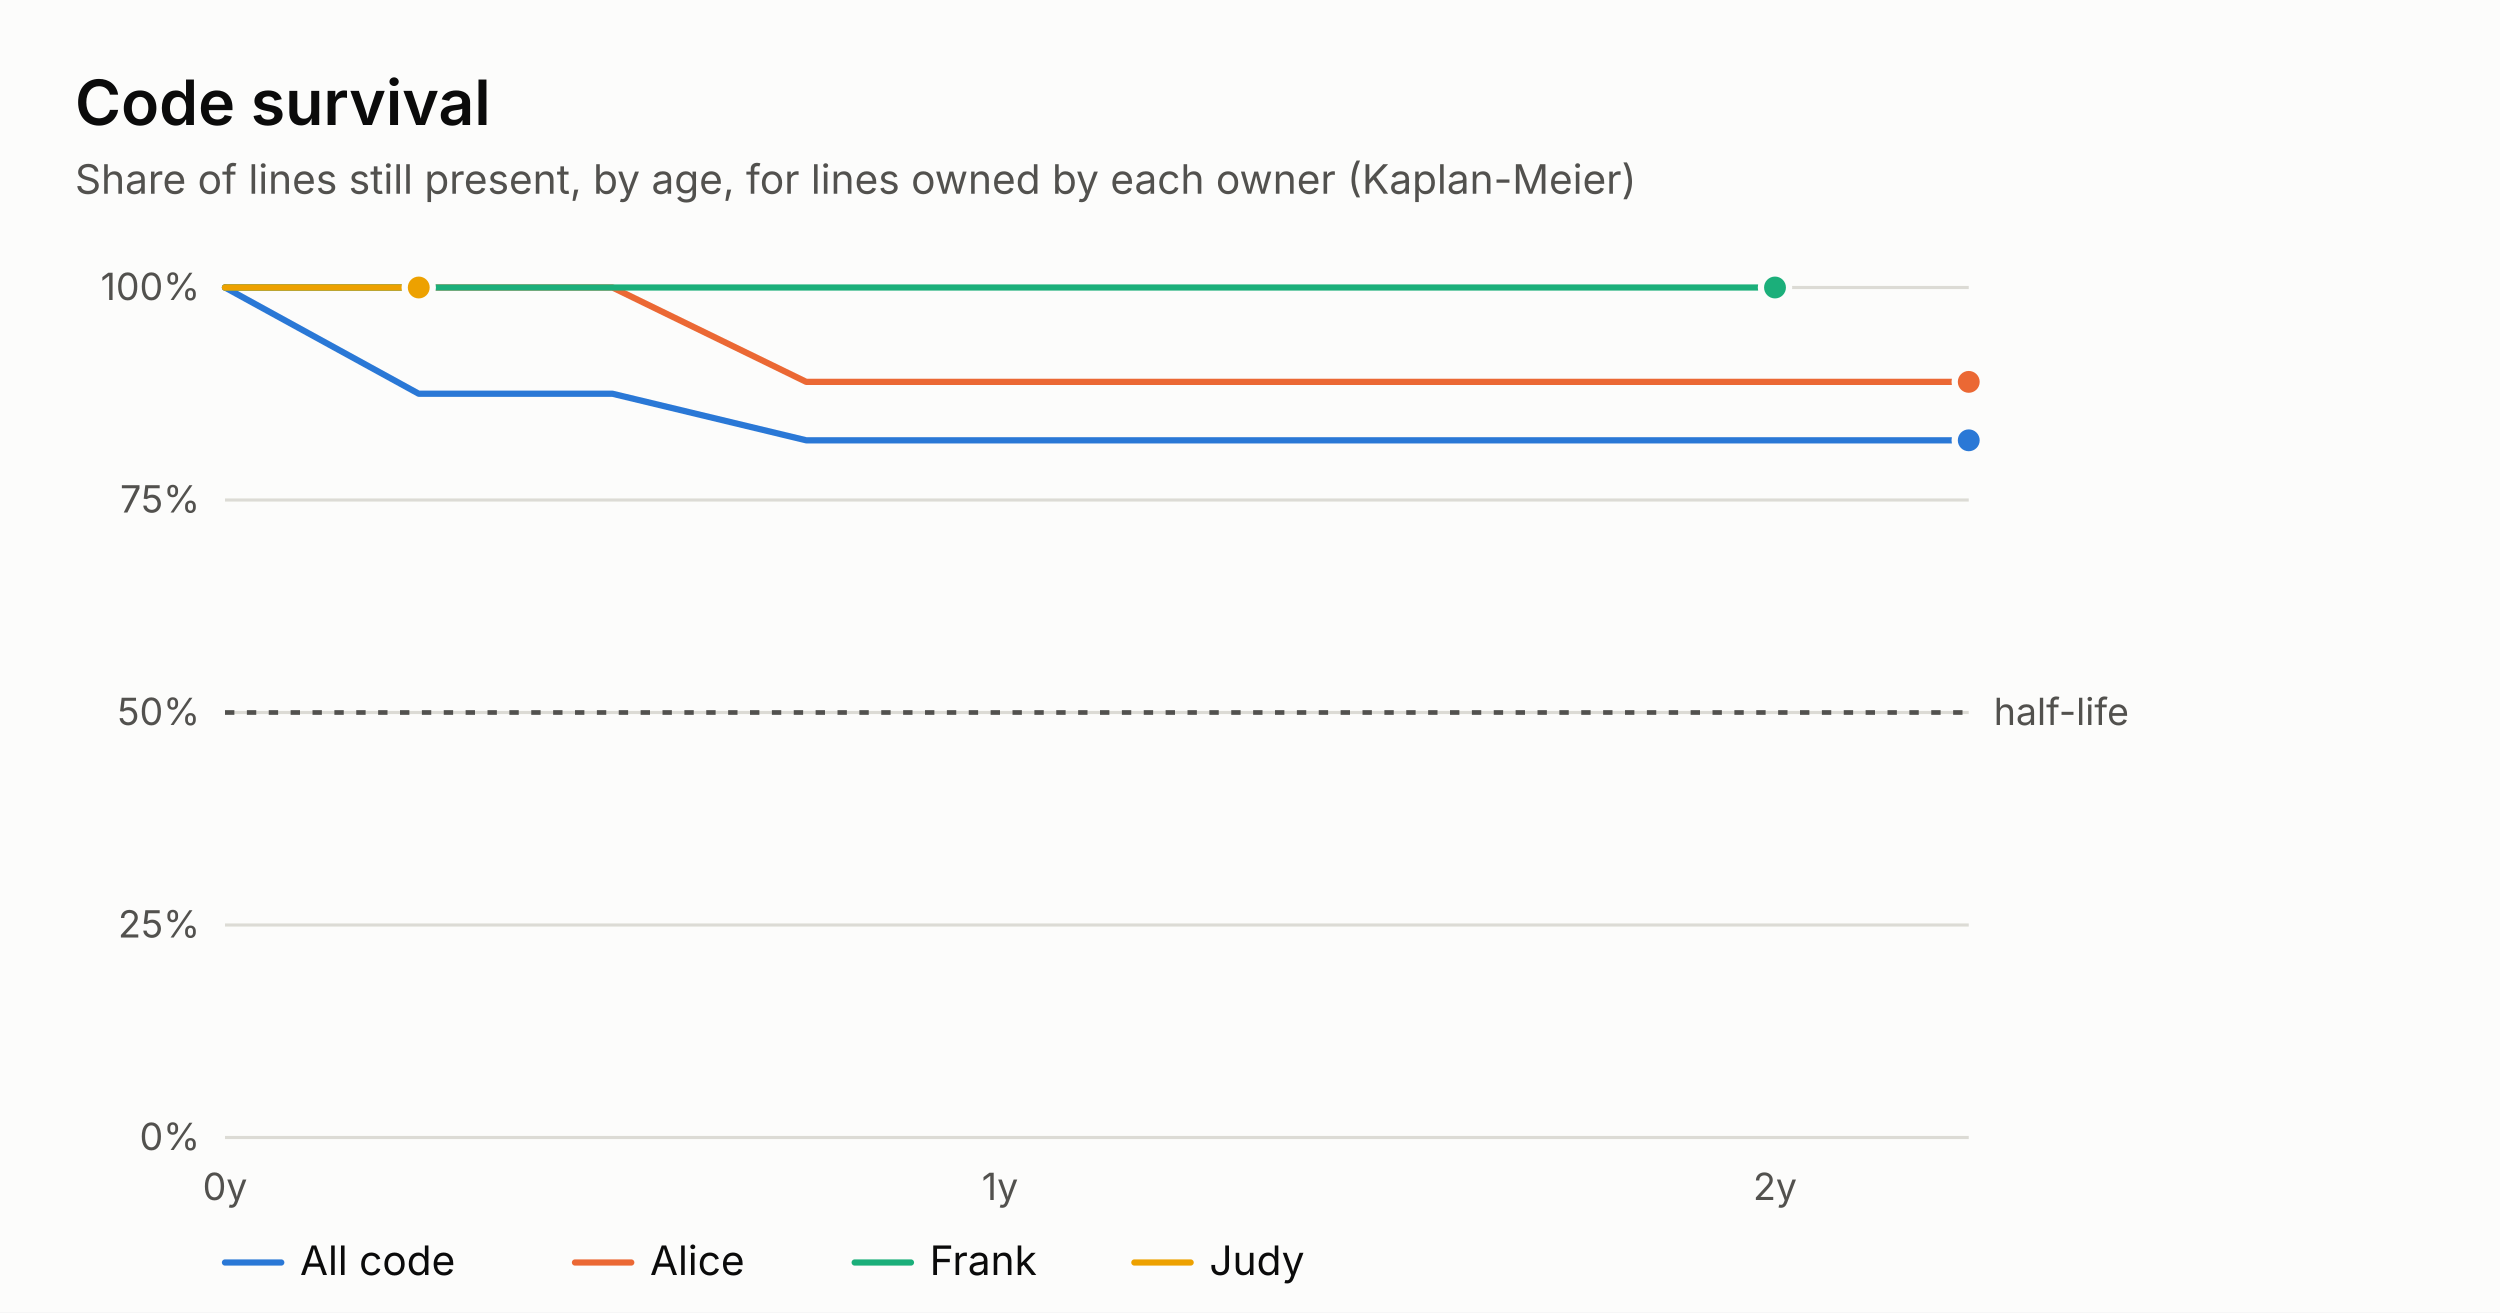
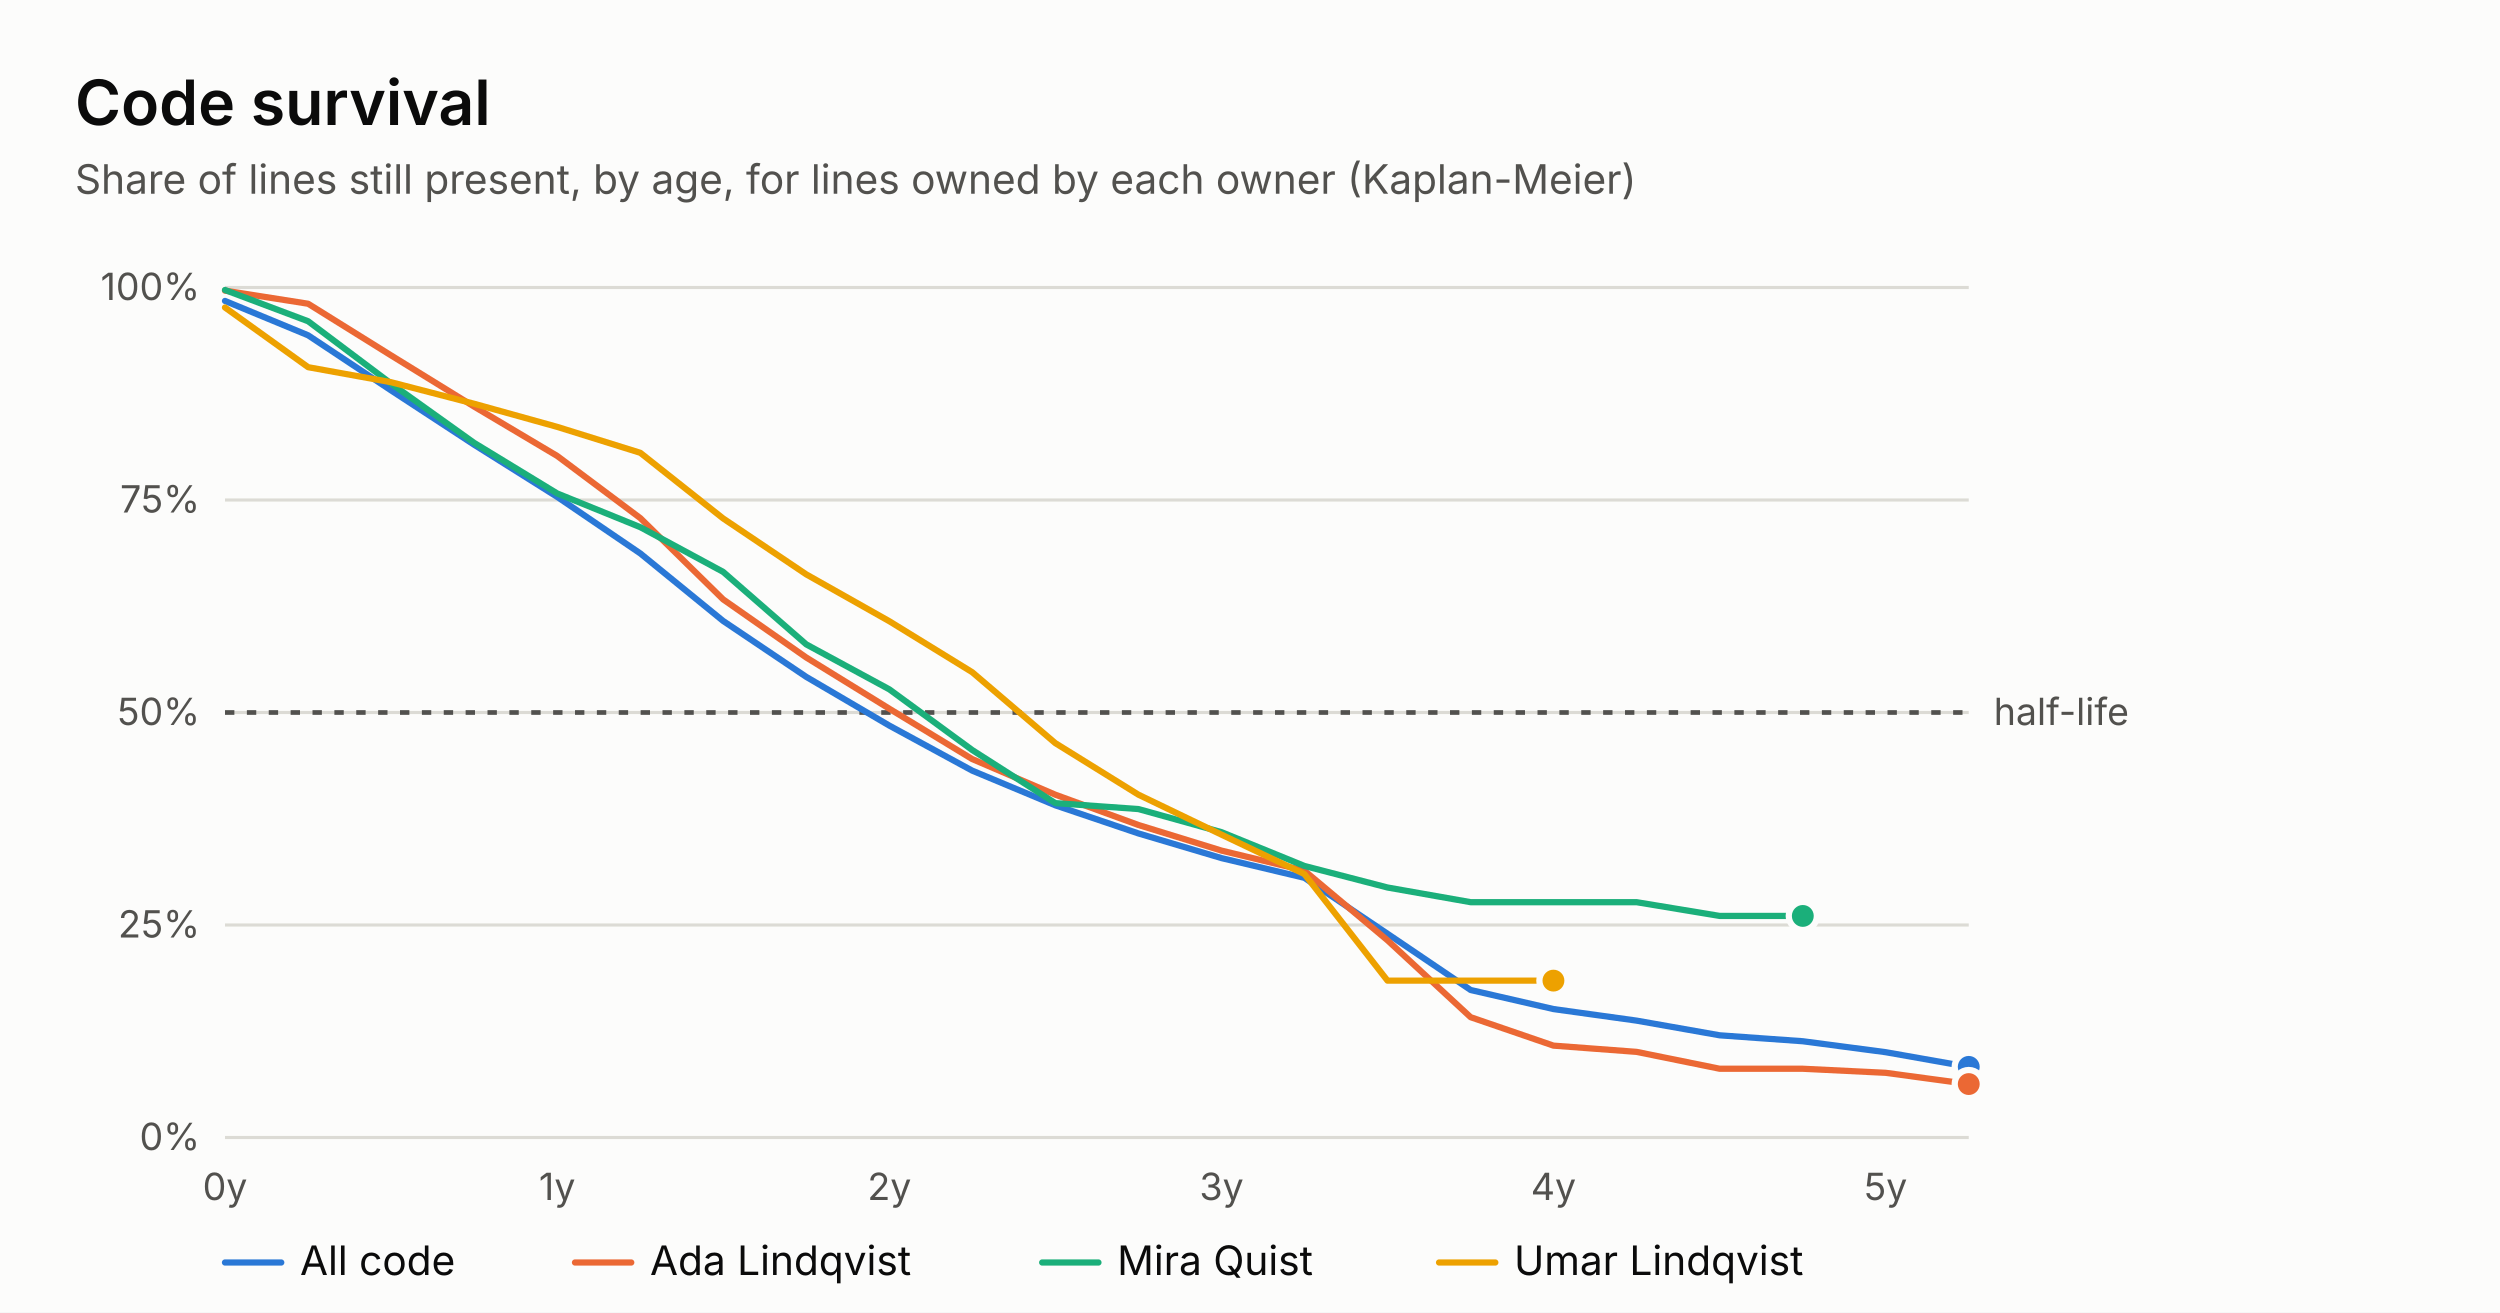
<svg xmlns="http://www.w3.org/2000/svg" width="800" height="420" viewBox="0 0 800 420" role="img">
  <style>
.title { font-family: system-ui, -apple-system, "Segoe UI", sans-serif; font-size: 20px; font-weight: 600; }
.subtitle, .label { font-family: system-ui, -apple-system, "Segoe UI", sans-serif; font-size: 13px; }
.mono { font-family: ui-monospace, "SF Mono", Menlo, Consolas, monospace; font-size: 13px; }
.muted, .axis { font-family: system-ui, -apple-system, "Segoe UI", sans-serif; font-size: 12px; }
.axis-title { font-family: system-ui, -apple-system, "Segoe UI", sans-serif; font-size: 12px; font-weight: 600; }
.value { font-family: system-ui, -apple-system, "Segoe UI", sans-serif; font-size: 11px; font-weight: 500; text-anchor: middle; }
.slice { stroke-width: 2; stroke-linejoin: round; }
.self { fill: none; stroke-width: 1.5; }
.grid { fill: none; stroke-width: 1; }
.area { fill-opacity: 0.12; stroke-width: 2; stroke-linejoin: round; }
.point { stroke-width: 2; }
.trend { fill: none; stroke-width: 2; stroke-linejoin: round; stroke-linecap: round; }
.projected { stroke-dasharray: 5 5; }
.target { stroke-dasharray: 3 4; stroke-width: 1.5; }
.hit { fill: transparent; }
.bg { fill: #fcfcfb; }
.title, .label, .mono, .axis { fill: #0b0b0b; }
.subtitle, .muted, .axis-title { fill: #52514e; }
.slice { stroke: #fcfcfb; }
.self { stroke: #52514e; }
.s1 { fill: #2a78d6; }
.s2 { fill: #eb6834; }
.s3 { fill: #1baf7a; }
.s4 { fill: #eda100; }
.s5 { fill: #e87ba4; }
.ra1 { fill: #2a78d6; stroke: #2a78d6; } .rp1 { fill: #2a78d6; stroke: #fcfcfb; }
.ra2 { fill: #eb6834; stroke: #eb6834; } .rp2 { fill: #eb6834; stroke: #fcfcfb; }
.ra3 { fill: #1baf7a; stroke: #1baf7a; } .rp3 { fill: #1baf7a; stroke: #fcfcfb; }
.ra4 { fill: #eda100; stroke: #eda100; } .rp4 { fill: #eda100; stroke: #fcfcfb; }
.ra5 { fill: #e87ba4; stroke: #e87ba4; } .rp5 { fill: #e87ba4; stroke: #fcfcfb; }
.grid { stroke: #dcdbd5; }
.ln1 { stroke: #2a78d6; }
.ln2 { stroke: #eb6834; }
.ln3 { stroke: #1baf7a; }
.ln4 { stroke: #eda100; }
.ln5 { stroke: #e87ba4; }
.target, .key { stroke: #52514e; }
.other { fill: #c9c8c1; }
.b0 { fill: #f0efec; }
.b1 { fill: #cde2fb; }
.b2 { fill: #b7d3f6; }
.b3 { fill: #9ec5f4; }
.b4 { fill: #6da7ec; }
.b5 { fill: #3987e5; }
.b6 { fill: #256abf; }
.b7 { fill: #184f95; }
.b8 { fill: #0d366b; }
.t1 { fill: #0b0b0b; }
.t2 { fill: #0b0b0b; }
.t3 { fill: #0b0b0b; }
.t4 { fill: #0b0b0b; }
.t5 { fill: #ffffff; }
.t6 { fill: #ffffff; }
.t7 { fill: #ffffff; }
.t8 { fill: #ffffff; }
@media (prefers-color-scheme: dark) {
.bg { fill: #1a1a19; }
.title, .label, .mono, .axis { fill: #ffffff; }
.subtitle, .muted, .axis-title { fill: #c3c2b7; }
.slice { stroke: #1a1a19; }
.self { stroke: #c3c2b7; }
.s1 { fill: #3987e5; }
.s2 { fill: #d95926; }
.s3 { fill: #199e70; }
.s4 { fill: #c98500; }
.s5 { fill: #d55181; }
.ra1 { fill: #3987e5; stroke: #3987e5; } .rp1 { fill: #3987e5; stroke: #1a1a19; }
.ra2 { fill: #d95926; stroke: #d95926; } .rp2 { fill: #d95926; stroke: #1a1a19; }
.ra3 { fill: #199e70; stroke: #199e70; } .rp3 { fill: #199e70; stroke: #1a1a19; }
.ra4 { fill: #c98500; stroke: #c98500; } .rp4 { fill: #c98500; stroke: #1a1a19; }
.ra5 { fill: #d55181; stroke: #d55181; } .rp5 { fill: #d55181; stroke: #1a1a19; }
.grid { stroke: #3a3a37; }
.ln1 { stroke: #3987e5; }
.ln2 { stroke: #d95926; }
.ln3 { stroke: #199e70; }
.ln4 { stroke: #c98500; }
.ln5 { stroke: #d55181; }
.target, .key { stroke: #c3c2b7; }
.other { fill: #4a4945; }
.b0 { fill: #262625; }
.b1 { fill: #0d366b; }
.b2 { fill: #184f95; }
.b3 { fill: #256abf; }
.b4 { fill: #3987e5; }
.b5 { fill: #6da7ec; }
.b6 { fill: #9ec5f4; }
.b7 { fill: #b7d3f6; }
.b8 { fill: #cde2fb; }
.t1 { fill: #ffffff; }
.t2 { fill: #ffffff; }
.t3 { fill: #ffffff; }
.t4 { fill: #ffffff; }
.t5 { fill: #0b0b0b; }
.t6 { fill: #0b0b0b; }
.t7 { fill: #0b0b0b; }
.t8 { fill: #0b0b0b; }
}
</style>
  <rect class="bg" width="800" height="420" />
  <text class="title" x="24" y="40">Code survival</text>
  <text class="subtitle" x="24" y="62">Share of lines still present, by age, for lines owned by each owner (Kaplan-Meier)</text>
  <line class="grid" x1="72" x2="630" y1="364.0" y2="364.0" />
  <text class="muted" x="64" y="368.0" text-anchor="end">0%</text>
  <line class="grid" x1="72" x2="630" y1="296.0" y2="296.0" />
  <text class="muted" x="64" y="300.0" text-anchor="end">25%</text>
  <line class="grid" x1="72" x2="630" y1="228.0" y2="228.0" />
  <text class="muted" x="64" y="232.0" text-anchor="end">50%</text>
  <line class="grid" x1="72" x2="630" y1="160.0" y2="160.0" />
  <text class="muted" x="64" y="164.0" text-anchor="end">75%</text>
  <line class="grid" x1="72" x2="630" y1="92.0" y2="92.0" />
  <text class="muted" x="64" y="96.0" text-anchor="end">100%</text>
  <text class="muted" x="72.0" y="384" text-anchor="middle">0y</text>
-   <text class="muted" x="320.0" y="384" text-anchor="middle">1y</text>
-   <text class="muted" x="568.0" y="384" text-anchor="middle">2y</text>
+   <text class="muted" x="178.3" y="384" text-anchor="middle">1y</text>
+   <text class="muted" x="284.6" y="384" text-anchor="middle">2y</text>
+   <text class="muted" x="390.9" y="384" text-anchor="middle">3y</text>
+   <text class="muted" x="497.1" y="384" text-anchor="middle">4y</text>
+   <text class="muted" x="603.4" y="384" text-anchor="middle">5y</text>
  <line class="target" x1="72" x2="630" y1="228.0" y2="228.0" />
  <text class="muted" x="638" y="232.0">half-life</text>
-   <path class="trend ln1" d="M 72.0 92.0 L 134.0 126.0 L 196.0 126.0 L 258.0 140.9 L 320.0 140.9 L 382.0 140.9 L 444.0 140.9 L 506.0 140.9 L 568.0 140.9 L 630.0 140.9" />
-   <circle class="hit" cx="72.0" cy="92.0" r="6" />
-   <circle class="hit" cx="134.0" cy="126.0" r="6" />
-   <circle class="hit" cx="196.0" cy="126.0" r="6" />
-   <circle class="hit" cx="258.0" cy="140.9" r="6" />
-   <circle class="hit" cx="320.0" cy="140.9" r="6" />
-   <circle class="hit" cx="382.0" cy="140.9" r="6" />
-   <circle class="hit" cx="444.0" cy="140.9" r="6" />
-   <circle class="hit" cx="506.0" cy="140.9" r="6" />
-   <circle class="hit" cx="568.0" cy="140.9" r="6" />
-   <circle class="hit" cx="630.0" cy="140.9" r="6" />
-   <circle class="point rp1" cx="630.0" cy="140.9" r="4.5" />
-   <path class="trend ln2" d="M 72.0 92.0 L 134.0 92.0 L 196.0 92.0 L 258.0 122.2 L 320.0 122.2 L 382.0 122.2 L 444.0 122.2 L 506.0 122.2 L 568.0 122.2 L 630.0 122.2" />
-   <circle class="hit" cx="72.0" cy="92.0" r="6" />
-   <circle class="hit" cx="134.0" cy="92.0" r="6" />
-   <circle class="hit" cx="196.0" cy="92.0" r="6" />
-   <circle class="hit" cx="258.0" cy="122.2" r="6" />
-   <circle class="hit" cx="320.0" cy="122.2" r="6" />
-   <circle class="hit" cx="382.0" cy="122.2" r="6" />
-   <circle class="hit" cx="444.0" cy="122.2" r="6" />
-   <circle class="hit" cx="506.0" cy="122.2" r="6" />
-   <circle class="hit" cx="568.0" cy="122.2" r="6" />
-   <circle class="hit" cx="630.0" cy="122.2" r="6" />
-   <circle class="point rp2" cx="630.0" cy="122.2" r="4.5" />
-   <path class="trend ln3" d="M 72.0 92.0 L 134.0 92.0 L 196.0 92.0 L 258.0 92.0 L 320.0 92.0 L 382.0 92.0 L 444.0 92.0 L 506.0 92.0 L 568.0 92.0" />
-   <circle class="hit" cx="72.0" cy="92.0" r="6" />
-   <circle class="hit" cx="134.0" cy="92.0" r="6" />
-   <circle class="hit" cx="196.0" cy="92.0" r="6" />
-   <circle class="hit" cx="258.0" cy="92.0" r="6" />
-   <circle class="hit" cx="320.0" cy="92.0" r="6" />
-   <circle class="hit" cx="382.0" cy="92.0" r="6" />
-   <circle class="hit" cx="444.0" cy="92.0" r="6" />
-   <circle class="hit" cx="506.0" cy="92.0" r="6" />
-   <circle class="hit" cx="568.0" cy="92.0" r="6" />
-   <circle class="point rp3" cx="568.0" cy="92.0" r="4.5" />
-   <path class="trend ln4" d="M 72.0 92.0 L 134.0 92.0" />
-   <circle class="hit" cx="72.0" cy="92.0" r="6" />
-   <circle class="hit" cx="134.0" cy="92.0" r="6" />
-   <circle class="point rp4" cx="134.0" cy="92.0" r="4.5" />
+   <path class="trend ln1" d="M 72.0 96.3 L 98.6 107.3 L 125.1 124.9 L 151.7 142.3 L 178.3 159.0 L 204.9 177.1 L 231.4 198.7 L 258.0 216.6 L 284.6 232.2 L 311.1 246.6 L 337.7 257.7 L 364.3 266.7 L 390.9 274.6 L 417.4 280.9 L 444.0 298.8 L 470.6 316.8 L 497.1 322.9 L 523.7 326.6 L 550.3 331.3 L 576.9 333.2 L 603.4 336.7 L 630.0 341.4" />
+   <circle class="hit" cx="72.0" cy="96.3" r="6" />
+   <circle class="hit" cx="98.6" cy="107.3" r="6" />
+   <circle class="hit" cx="125.1" cy="124.9" r="6" />
+   <circle class="hit" cx="151.7" cy="142.3" r="6" />
+   <circle class="hit" cx="178.3" cy="159.0" r="6" />
+   <circle class="hit" cx="204.9" cy="177.1" r="6" />
+   <circle class="hit" cx="231.4" cy="198.7" r="6" />
+   <circle class="hit" cx="258.0" cy="216.6" r="6" />
+   <circle class="hit" cx="284.6" cy="232.2" r="6" />
+   <circle class="hit" cx="311.1" cy="246.6" r="6" />
+   <circle class="hit" cx="337.7" cy="257.7" r="6" />
+   <circle class="hit" cx="364.3" cy="266.7" r="6" />
+   <circle class="hit" cx="390.9" cy="274.6" r="6" />
+   <circle class="hit" cx="417.4" cy="280.9" r="6" />
+   <circle class="hit" cx="444.0" cy="298.8" r="6" />
+   <circle class="hit" cx="470.6" cy="316.8" r="6" />
+   <circle class="hit" cx="497.1" cy="322.9" r="6" />
+   <circle class="hit" cx="523.7" cy="326.6" r="6" />
+   <circle class="hit" cx="550.3" cy="331.3" r="6" />
+   <circle class="hit" cx="576.9" cy="333.2" r="6" />
+   <circle class="hit" cx="603.4" cy="336.7" r="6" />
+   <circle class="hit" cx="630.0" cy="341.4" r="6" />
+   <circle class="point rp1" cx="630.0" cy="341.4" r="4.5" />
+   <path class="trend ln2" d="M 72.0 93.0 L 98.6 97.2 L 125.1 113.7 L 151.7 130.1 L 178.3 145.9 L 204.9 165.8 L 231.4 191.8 L 258.0 210.4 L 284.6 226.8 L 311.1 242.9 L 337.7 254.3 L 364.3 264.0 L 390.9 272.2 L 417.4 278.6 L 444.0 300.9 L 470.6 325.5 L 497.1 334.6 L 523.7 336.6 L 550.3 342.0 L 576.9 342.0 L 603.4 343.3 L 630.0 346.9" />
+   <circle class="hit" cx="72.0" cy="93.0" r="6" />
+   <circle class="hit" cx="98.6" cy="97.2" r="6" />
+   <circle class="hit" cx="125.1" cy="113.7" r="6" />
+   <circle class="hit" cx="151.7" cy="130.1" r="6" />
+   <circle class="hit" cx="178.3" cy="145.9" r="6" />
+   <circle class="hit" cx="204.9" cy="165.8" r="6" />
+   <circle class="hit" cx="231.4" cy="191.8" r="6" />
+   <circle class="hit" cx="258.0" cy="210.4" r="6" />
+   <circle class="hit" cx="284.6" cy="226.8" r="6" />
+   <circle class="hit" cx="311.1" cy="242.9" r="6" />
+   <circle class="hit" cx="337.7" cy="254.3" r="6" />
+   <circle class="hit" cx="364.3" cy="264.0" r="6" />
+   <circle class="hit" cx="390.9" cy="272.2" r="6" />
+   <circle class="hit" cx="417.4" cy="278.6" r="6" />
+   <circle class="hit" cx="444.0" cy="300.9" r="6" />
+   <circle class="hit" cx="470.6" cy="325.5" r="6" />
+   <circle class="hit" cx="497.1" cy="334.6" r="6" />
+   <circle class="hit" cx="523.7" cy="336.6" r="6" />
+   <circle class="hit" cx="550.3" cy="342.0" r="6" />
+   <circle class="hit" cx="576.9" cy="342.0" r="6" />
+   <circle class="hit" cx="603.4" cy="343.3" r="6" />
+   <circle class="hit" cx="630.0" cy="346.9" r="6" />
+   <circle class="point rp2" cx="630.0" cy="346.9" r="4.5" />
+   <path class="trend ln3" d="M 72.0 92.8 L 98.6 102.8 L 125.1 122.7 L 151.7 141.7 L 178.3 157.9 L 204.9 168.7 L 231.4 183.0 L 258.0 206.2 L 284.6 220.6 L 311.1 240.0 L 337.7 257.0 L 364.3 258.9 L 390.9 266.3 L 417.4 277.1 L 444.0 284.0 L 470.6 288.7 L 497.1 288.7 L 523.7 288.7 L 550.3 293.1 L 576.9 293.1" />
+   <circle class="hit" cx="72.0" cy="92.8" r="6" />
+   <circle class="hit" cx="98.6" cy="102.8" r="6" />
+   <circle class="hit" cx="125.1" cy="122.7" r="6" />
+   <circle class="hit" cx="151.7" cy="141.7" r="6" />
+   <circle class="hit" cx="178.3" cy="157.9" r="6" />
+   <circle class="hit" cx="204.9" cy="168.7" r="6" />
+   <circle class="hit" cx="231.4" cy="183.0" r="6" />
+   <circle class="hit" cx="258.0" cy="206.2" r="6" />
+   <circle class="hit" cx="284.6" cy="220.6" r="6" />
+   <circle class="hit" cx="311.1" cy="240.0" r="6" />
+   <circle class="hit" cx="337.7" cy="257.0" r="6" />
+   <circle class="hit" cx="364.3" cy="258.9" r="6" />
+   <circle class="hit" cx="390.9" cy="266.3" r="6" />
+   <circle class="hit" cx="417.4" cy="277.1" r="6" />
+   <circle class="hit" cx="444.0" cy="284.0" r="6" />
+   <circle class="hit" cx="470.6" cy="288.7" r="6" />
+   <circle class="hit" cx="497.1" cy="288.7" r="6" />
+   <circle class="hit" cx="523.7" cy="288.7" r="6" />
+   <circle class="hit" cx="550.3" cy="293.1" r="6" />
+   <circle class="hit" cx="576.9" cy="293.1" r="6" />
+   <circle class="point rp3" cx="576.9" cy="293.1" r="4.5" />
+   <path class="trend ln4" d="M 72.0 98.4 L 98.6 117.5 L 125.1 122.3 L 151.7 129.2 L 178.3 136.6 L 204.9 144.9 L 231.4 165.9 L 258.0 183.8 L 284.6 198.8 L 311.1 215.1 L 337.7 237.8 L 364.3 254.3 L 390.9 267.1 L 417.4 279.7 L 444.0 313.8 L 470.6 313.8 L 497.1 313.8" />
+   <circle class="hit" cx="72.0" cy="98.4" r="6" />
+   <circle class="hit" cx="98.6" cy="117.5" r="6" />
+   <circle class="hit" cx="125.1" cy="122.3" r="6" />
+   <circle class="hit" cx="151.7" cy="129.2" r="6" />
+   <circle class="hit" cx="178.3" cy="136.6" r="6" />
+   <circle class="hit" cx="204.9" cy="144.9" r="6" />
+   <circle class="hit" cx="231.4" cy="165.9" r="6" />
+   <circle class="hit" cx="258.0" cy="183.8" r="6" />
+   <circle class="hit" cx="284.6" cy="198.8" r="6" />
+   <circle class="hit" cx="311.1" cy="215.1" r="6" />
+   <circle class="hit" cx="337.7" cy="237.8" r="6" />
+   <circle class="hit" cx="364.3" cy="254.3" r="6" />
+   <circle class="hit" cx="390.9" cy="267.1" r="6" />
+   <circle class="hit" cx="417.4" cy="279.7" r="6" />
+   <circle class="hit" cx="444.0" cy="313.8" r="6" />
+   <circle class="hit" cx="470.6" cy="313.8" r="6" />
+   <circle class="hit" cx="497.1" cy="313.8" r="6" />
+   <circle class="point rp4" cx="497.1" cy="313.8" r="4.5" />
  <line class="trend ln1" x1="72" x2="90" y1="404" y2="404" />
  <text class="label" x="96" y="408">All code</text>
  <line class="trend ln2" x1="184" x2="202" y1="404" y2="404" />
-   <text class="label" x="208" y="408">Alice</text>
-   <line class="trend ln3" x1="273.5" x2="291.5" y1="404" y2="404" />
-   <text class="label" x="297.5" y="408">Frank</text>
-   <line class="trend ln4" x1="363" x2="381" y1="404" y2="404" />
-   <text class="label" x="387" y="408">Judy</text>
+   <text class="label" x="208" y="408">Ada Lindqvist</text>
+   <line class="trend ln3" x1="333.5" x2="351.5" y1="404" y2="404" />
+   <text class="label" x="357.5" y="408">Mira Quist</text>
+   <line class="trend ln4" x1="460.5" x2="478.5" y1="404" y2="404" />
+   <text class="label" x="484.5" y="408">Umar Lindqvist</text>
</svg>
